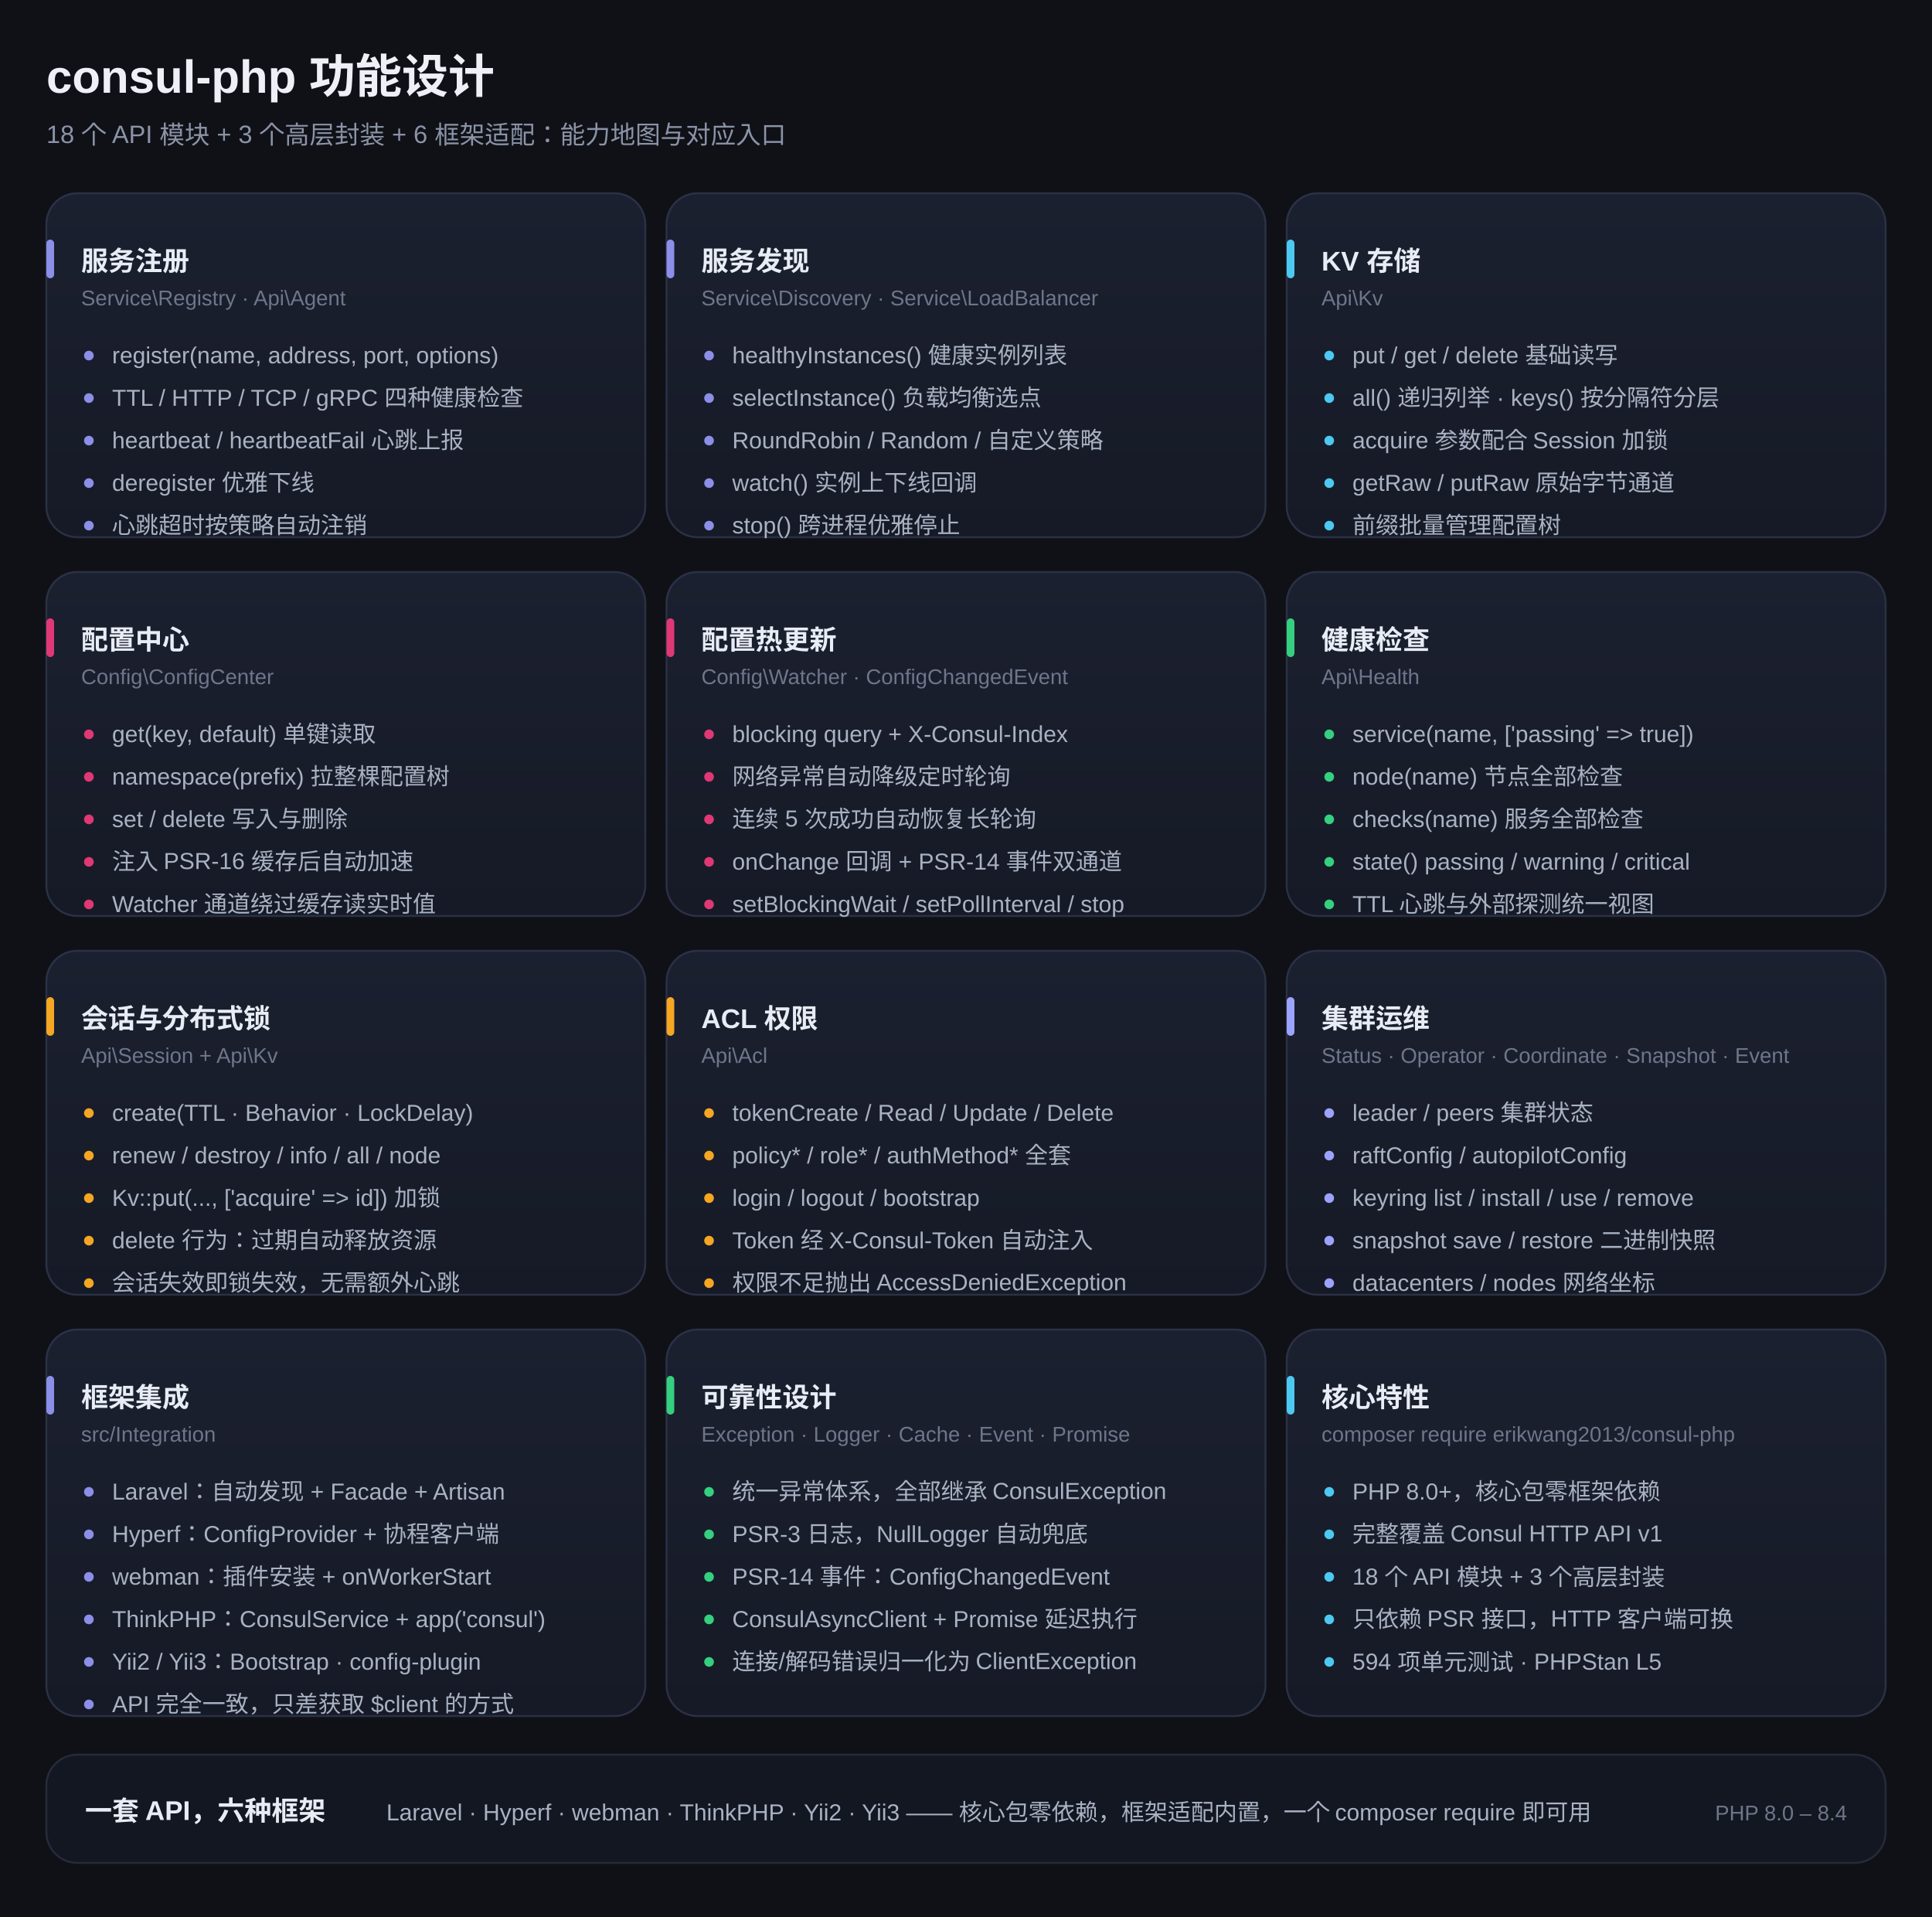
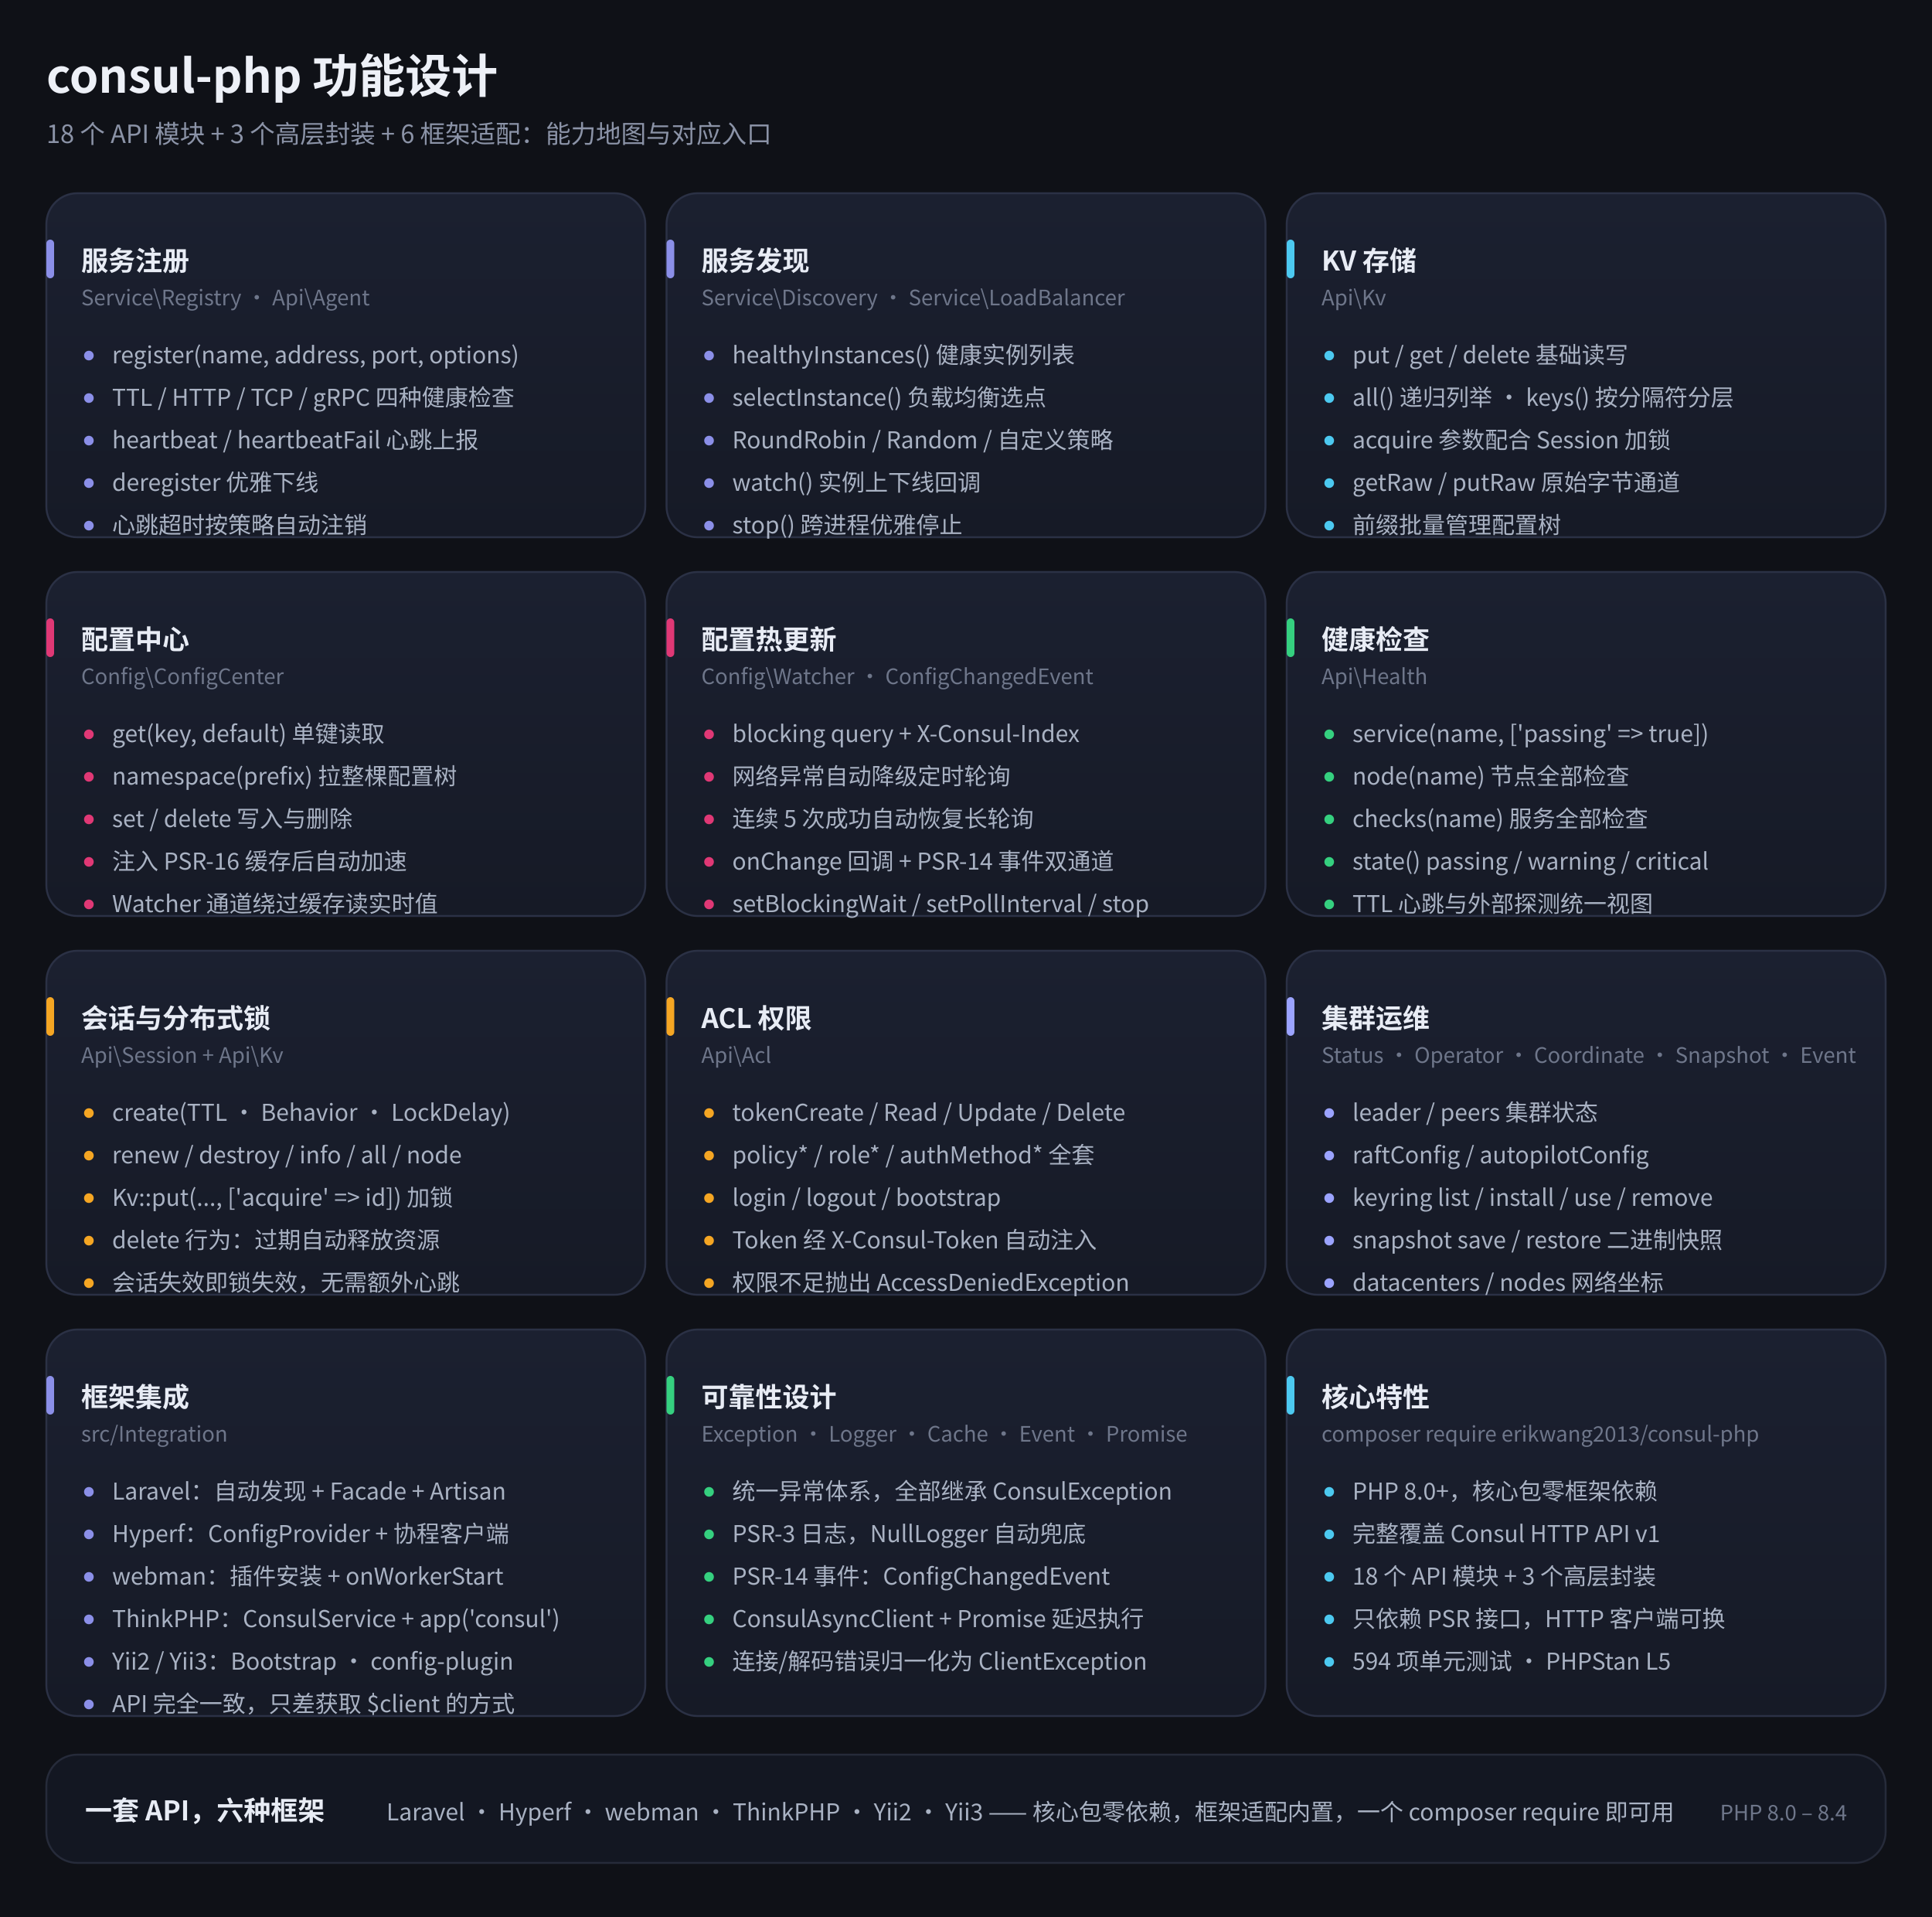
<svg xmlns="http://www.w3.org/2000/svg" width="1000" height="992" viewBox="0 0 1000 992" role="img" aria-label="consul-php 功能设计图">
  <style>
-     .t { font-family: -apple-system, BlinkMacSystemFont, "Segoe UI", "Helvetica Neue", Arial, "DejaVu Sans", "Noto Sans SC", "PingFang SC", "Microsoft YaHei", sans-serif; }
+     .t { font-family: "Noto Sans SC", "Noto Sans CJK SC", "Noto Sans", "DejaVu Sans", "Liberation Sans", sans-serif; }
    .h1 { font-size: 24px; font-weight: 700; fill: #EDF0F7; }
    .sub { font-size: 13px; fill: #8B93A7; }
    .ct { font-size: 14px; font-weight: 600; fill: #E8ECF5; }
    .cl { font-size: 12px; fill: #A9B2C3; }
    .capi { font-size: 11px; fill: #6E768A; }
  </style>
  <defs>
    <linearGradient id="card" x1="0" y1="0" x2="0" y2="1">
      <stop offset="0" stop-color="#1B2030" />
      <stop offset="1" stop-color="#161A26" />
    </linearGradient>
  </defs>
  <rect width="1000" height="992" fill="#0F1117" />
  <g class="t">
    <text class="h1" x="24" y="48">consul-php 功能设计</text>
    <text class="sub" x="24" y="74">18 个 API 模块 + 3 个高层封装 + 6 框架适配：能力地图与对应入口</text>
    <rect x="24" y="100" width="310" height="178" rx="16" fill="url(#card)" stroke="#2B3145" />
    <rect x="24" y="124" width="4" height="20" rx="2" fill="#8B8FE8" />
    <text class="ct" x="42" y="140">服务注册</text>
    <text class="capi" x="42" y="158">Service\Registry · Api\Agent</text>
    <circle cx="46" cy="184" r="2.5" fill="#8B8FE8" />
    <text class="cl" x="58" y="188">register(name, address, port, options)</text>
    <circle cx="46" cy="206" r="2.5" fill="#8B8FE8" />
    <text class="cl" x="58" y="210">TTL / HTTP / TCP / gRPC 四种健康检查</text>
    <circle cx="46" cy="228" r="2.5" fill="#8B8FE8" />
    <text class="cl" x="58" y="232">heartbeat / heartbeatFail 心跳上报</text>
    <circle cx="46" cy="250" r="2.5" fill="#8B8FE8" />
    <text class="cl" x="58" y="254">deregister 优雅下线</text>
    <circle cx="46" cy="272" r="2.5" fill="#8B8FE8" />
    <text class="cl" x="58" y="276">心跳超时按策略自动注销</text>
    <rect x="345" y="100" width="310" height="178" rx="16" fill="url(#card)" stroke="#2B3145" />
    <rect x="345" y="124" width="4" height="20" rx="2" fill="#8B8FE8" />
    <text class="ct" x="363" y="140">服务发现</text>
    <text class="capi" x="363" y="158">Service\Discovery · Service\LoadBalancer</text>
    <circle cx="367" cy="184" r="2.5" fill="#8B8FE8" />
    <text class="cl" x="379" y="188">healthyInstances() 健康实例列表</text>
    <circle cx="367" cy="206" r="2.5" fill="#8B8FE8" />
    <text class="cl" x="379" y="210">selectInstance() 负载均衡选点</text>
    <circle cx="367" cy="228" r="2.5" fill="#8B8FE8" />
    <text class="cl" x="379" y="232">RoundRobin / Random / 自定义策略</text>
    <circle cx="367" cy="250" r="2.5" fill="#8B8FE8" />
    <text class="cl" x="379" y="254">watch() 实例上下线回调</text>
    <circle cx="367" cy="272" r="2.5" fill="#8B8FE8" />
    <text class="cl" x="379" y="276">stop() 跨进程优雅停止</text>
    <rect x="666" y="100" width="310" height="178" rx="16" fill="url(#card)" stroke="#2B3145" />
    <rect x="666" y="124" width="4" height="20" rx="2" fill="#4CC9F0" />
    <text class="ct" x="684" y="140">KV 存储</text>
    <text class="capi" x="684" y="158">Api\Kv</text>
    <circle cx="688" cy="184" r="2.5" fill="#4CC9F0" />
    <text class="cl" x="700" y="188">put / get / delete 基础读写</text>
    <circle cx="688" cy="206" r="2.5" fill="#4CC9F0" />
    <text class="cl" x="700" y="210">all() 递归列举 · keys() 按分隔符分层</text>
    <circle cx="688" cy="228" r="2.5" fill="#4CC9F0" />
    <text class="cl" x="700" y="232">acquire 参数配合 Session 加锁</text>
    <circle cx="688" cy="250" r="2.5" fill="#4CC9F0" />
    <text class="cl" x="700" y="254">getRaw / putRaw 原始字节通道</text>
    <circle cx="688" cy="272" r="2.5" fill="#4CC9F0" />
    <text class="cl" x="700" y="276">前缀批量管理配置树</text>
    <rect x="24" y="296" width="310" height="178" rx="16" fill="url(#card)" stroke="#2B3145" />
    <rect x="24" y="320" width="4" height="20" rx="2" fill="#E03875" />
    <text class="ct" x="42" y="336">配置中心</text>
    <text class="capi" x="42" y="354">Config\ConfigCenter</text>
    <circle cx="46" cy="380" r="2.5" fill="#E03875" />
    <text class="cl" x="58" y="384">get(key, default) 单键读取</text>
    <circle cx="46" cy="402" r="2.5" fill="#E03875" />
    <text class="cl" x="58" y="406">namespace(prefix) 拉整棵配置树</text>
    <circle cx="46" cy="424" r="2.5" fill="#E03875" />
    <text class="cl" x="58" y="428">set / delete 写入与删除</text>
    <circle cx="46" cy="446" r="2.5" fill="#E03875" />
    <text class="cl" x="58" y="450">注入 PSR-16 缓存后自动加速</text>
    <circle cx="46" cy="468" r="2.5" fill="#E03875" />
    <text class="cl" x="58" y="472">Watcher 通道绕过缓存读实时值</text>
    <rect x="345" y="296" width="310" height="178" rx="16" fill="url(#card)" stroke="#2B3145" />
    <rect x="345" y="320" width="4" height="20" rx="2" fill="#E03875" />
    <text class="ct" x="363" y="336">配置热更新</text>
    <text class="capi" x="363" y="354">Config\Watcher · ConfigChangedEvent</text>
    <circle cx="367" cy="380" r="2.5" fill="#E03875" />
    <text class="cl" x="379" y="384">blocking query + X-Consul-Index</text>
    <circle cx="367" cy="402" r="2.5" fill="#E03875" />
    <text class="cl" x="379" y="406">网络异常自动降级定时轮询</text>
    <circle cx="367" cy="424" r="2.5" fill="#E03875" />
    <text class="cl" x="379" y="428">连续 5 次成功自动恢复长轮询</text>
    <circle cx="367" cy="446" r="2.5" fill="#E03875" />
    <text class="cl" x="379" y="450">onChange 回调 + PSR-14 事件双通道</text>
    <circle cx="367" cy="468" r="2.5" fill="#E03875" />
    <text class="cl" x="379" y="472">setBlockingWait / setPollInterval / stop</text>
    <rect x="666" y="296" width="310" height="178" rx="16" fill="url(#card)" stroke="#2B3145" />
    <rect x="666" y="320" width="4" height="20" rx="2" fill="#35D07F" />
    <text class="ct" x="684" y="336">健康检查</text>
    <text class="capi" x="684" y="354">Api\Health</text>
    <circle cx="688" cy="380" r="2.5" fill="#35D07F" />
    <text class="cl" x="700" y="384">service(name, ['passing' =&gt; true])</text>
    <circle cx="688" cy="402" r="2.5" fill="#35D07F" />
    <text class="cl" x="700" y="406">node(name) 节点全部检查</text>
    <circle cx="688" cy="424" r="2.5" fill="#35D07F" />
    <text class="cl" x="700" y="428">checks(name) 服务全部检查</text>
    <circle cx="688" cy="446" r="2.5" fill="#35D07F" />
    <text class="cl" x="700" y="450">state() passing / warning / critical</text>
    <circle cx="688" cy="468" r="2.5" fill="#35D07F" />
    <text class="cl" x="700" y="472">TTL 心跳与外部探测统一视图</text>
    <rect x="24" y="492" width="310" height="178" rx="16" fill="url(#card)" stroke="#2B3145" />
    <rect x="24" y="516" width="4" height="20" rx="2" fill="#F5A623" />
    <text class="ct" x="42" y="532">会话与分布式锁</text>
    <text class="capi" x="42" y="550">Api\Session + Api\Kv</text>
    <circle cx="46" cy="576" r="2.5" fill="#F5A623" />
    <text class="cl" x="58" y="580">create(TTL · Behavior · LockDelay)</text>
    <circle cx="46" cy="598" r="2.5" fill="#F5A623" />
    <text class="cl" x="58" y="602">renew / destroy / info / all / node</text>
    <circle cx="46" cy="620" r="2.5" fill="#F5A623" />
    <text class="cl" x="58" y="624">Kv::put(..., ['acquire' =&gt; id]) 加锁</text>
    <circle cx="46" cy="642" r="2.5" fill="#F5A623" />
    <text class="cl" x="58" y="646">delete 行为：过期自动释放资源</text>
    <circle cx="46" cy="664" r="2.5" fill="#F5A623" />
    <text class="cl" x="58" y="668">会话失效即锁失效，无需额外心跳</text>
    <rect x="345" y="492" width="310" height="178" rx="16" fill="url(#card)" stroke="#2B3145" />
    <rect x="345" y="516" width="4" height="20" rx="2" fill="#F5A623" />
    <text class="ct" x="363" y="532">ACL 权限</text>
    <text class="capi" x="363" y="550">Api\Acl</text>
    <circle cx="367" cy="576" r="2.5" fill="#F5A623" />
    <text class="cl" x="379" y="580">tokenCreate / Read / Update / Delete</text>
    <circle cx="367" cy="598" r="2.5" fill="#F5A623" />
    <text class="cl" x="379" y="602">policy* / role* / authMethod* 全套</text>
    <circle cx="367" cy="620" r="2.5" fill="#F5A623" />
    <text class="cl" x="379" y="624">login / logout / bootstrap</text>
    <circle cx="367" cy="642" r="2.5" fill="#F5A623" />
    <text class="cl" x="379" y="646">Token 经 X-Consul-Token 自动注入</text>
    <circle cx="367" cy="664" r="2.5" fill="#F5A623" />
    <text class="cl" x="379" y="668">权限不足抛出 AccessDeniedException</text>
    <rect x="666" y="492" width="310" height="178" rx="16" fill="url(#card)" stroke="#2B3145" />
    <rect x="666" y="516" width="4" height="20" rx="2" fill="#9BA3FF" />
    <text class="ct" x="684" y="532">集群运维</text>
    <text class="capi" x="684" y="550">Status · Operator · Coordinate · Snapshot · Event</text>
    <circle cx="688" cy="576" r="2.5" fill="#9BA3FF" />
    <text class="cl" x="700" y="580">leader / peers 集群状态</text>
    <circle cx="688" cy="598" r="2.5" fill="#9BA3FF" />
    <text class="cl" x="700" y="602">raftConfig / autopilotConfig</text>
    <circle cx="688" cy="620" r="2.5" fill="#9BA3FF" />
    <text class="cl" x="700" y="624">keyring list / install / use / remove</text>
    <circle cx="688" cy="642" r="2.5" fill="#9BA3FF" />
    <text class="cl" x="700" y="646">snapshot save / restore 二进制快照</text>
    <circle cx="688" cy="664" r="2.5" fill="#9BA3FF" />
    <text class="cl" x="700" y="668">datacenters / nodes 网络坐标</text>
    <rect x="24" y="688" width="310" height="200" rx="16" fill="url(#card)" stroke="#2B3145" />
    <rect x="24" y="712" width="4" height="20" rx="2" fill="#8B8FE8" />
    <text class="ct" x="42" y="728">框架集成</text>
    <text class="capi" x="42" y="746">src/Integration</text>
    <circle cx="46" cy="772" r="2.5" fill="#8B8FE8" />
    <text class="cl" x="58" y="776">Laravel：自动发现 + Facade + Artisan</text>
    <circle cx="46" cy="794" r="2.5" fill="#8B8FE8" />
    <text class="cl" x="58" y="798">Hyperf：ConfigProvider + 协程客户端</text>
    <circle cx="46" cy="816" r="2.5" fill="#8B8FE8" />
    <text class="cl" x="58" y="820">webman：插件安装 + onWorkerStart</text>
    <circle cx="46" cy="838" r="2.5" fill="#8B8FE8" />
    <text class="cl" x="58" y="842">ThinkPHP：ConsulService + app('consul')</text>
    <circle cx="46" cy="860" r="2.5" fill="#8B8FE8" />
    <text class="cl" x="58" y="864">Yii2 / Yii3：Bootstrap · config-plugin</text>
    <circle cx="46" cy="882" r="2.5" fill="#8B8FE8" />
    <text class="cl" x="58" y="886">API 完全一致，只差获取 $client 的方式</text>
    <rect x="345" y="688" width="310" height="200" rx="16" fill="url(#card)" stroke="#2B3145" />
    <rect x="345" y="712" width="4" height="20" rx="2" fill="#35D07F" />
    <text class="ct" x="363" y="728">可靠性设计</text>
    <text class="capi" x="363" y="746">Exception · Logger · Cache · Event · Promise</text>
    <circle cx="367" cy="772" r="2.5" fill="#35D07F" />
    <text class="cl" x="379" y="776">统一异常体系，全部继承 ConsulException</text>
    <circle cx="367" cy="794" r="2.5" fill="#35D07F" />
    <text class="cl" x="379" y="798">PSR-3 日志，NullLogger 自动兜底</text>
    <circle cx="367" cy="816" r="2.5" fill="#35D07F" />
    <text class="cl" x="379" y="820">PSR-14 事件：ConfigChangedEvent</text>
    <circle cx="367" cy="838" r="2.5" fill="#35D07F" />
    <text class="cl" x="379" y="842">ConsulAsyncClient + Promise 延迟执行</text>
    <circle cx="367" cy="860" r="2.5" fill="#35D07F" />
    <text class="cl" x="379" y="864">连接/解码错误归一化为 ClientException</text>
    <rect x="666" y="688" width="310" height="200" rx="16" fill="url(#card)" stroke="#2B3145" />
    <rect x="666" y="712" width="4" height="20" rx="2" fill="#4CC9F0" />
    <text class="ct" x="684" y="728">核心特性</text>
    <text class="capi" x="684" y="746">composer require erikwang2013/consul-php</text>
    <circle cx="688" cy="772" r="2.5" fill="#4CC9F0" />
    <text class="cl" x="700" y="776">PHP 8.0+，核心包零框架依赖</text>
    <circle cx="688" cy="794" r="2.5" fill="#4CC9F0" />
    <text class="cl" x="700" y="798">完整覆盖 Consul HTTP API v1</text>
    <circle cx="688" cy="816" r="2.5" fill="#4CC9F0" />
    <text class="cl" x="700" y="820">18 个 API 模块 + 3 个高层封装</text>
    <circle cx="688" cy="838" r="2.5" fill="#4CC9F0" />
    <text class="cl" x="700" y="842">只依赖 PSR 接口，HTTP 客户端可换</text>
    <circle cx="688" cy="860" r="2.5" fill="#4CC9F0" />
    <text class="cl" x="700" y="864">594 项单元测试 · PHPStan L5</text>
    <rect x="24" y="908" width="952" height="56" rx="16" fill="#131722" stroke="#262B3A" />
    <text class="ct" x="44" y="942">一套 API，六种框架</text>
    <text class="cl" x="200" y="942">Laravel · Hyperf · webman · ThinkPHP · Yii2 · Yii3 —— 核心包零依赖，框架适配内置，一个 composer require 即可用</text>
    <text class="capi" x="956" y="942" text-anchor="end">PHP 8.0 – 8.4</text>
  </g>
</svg>
